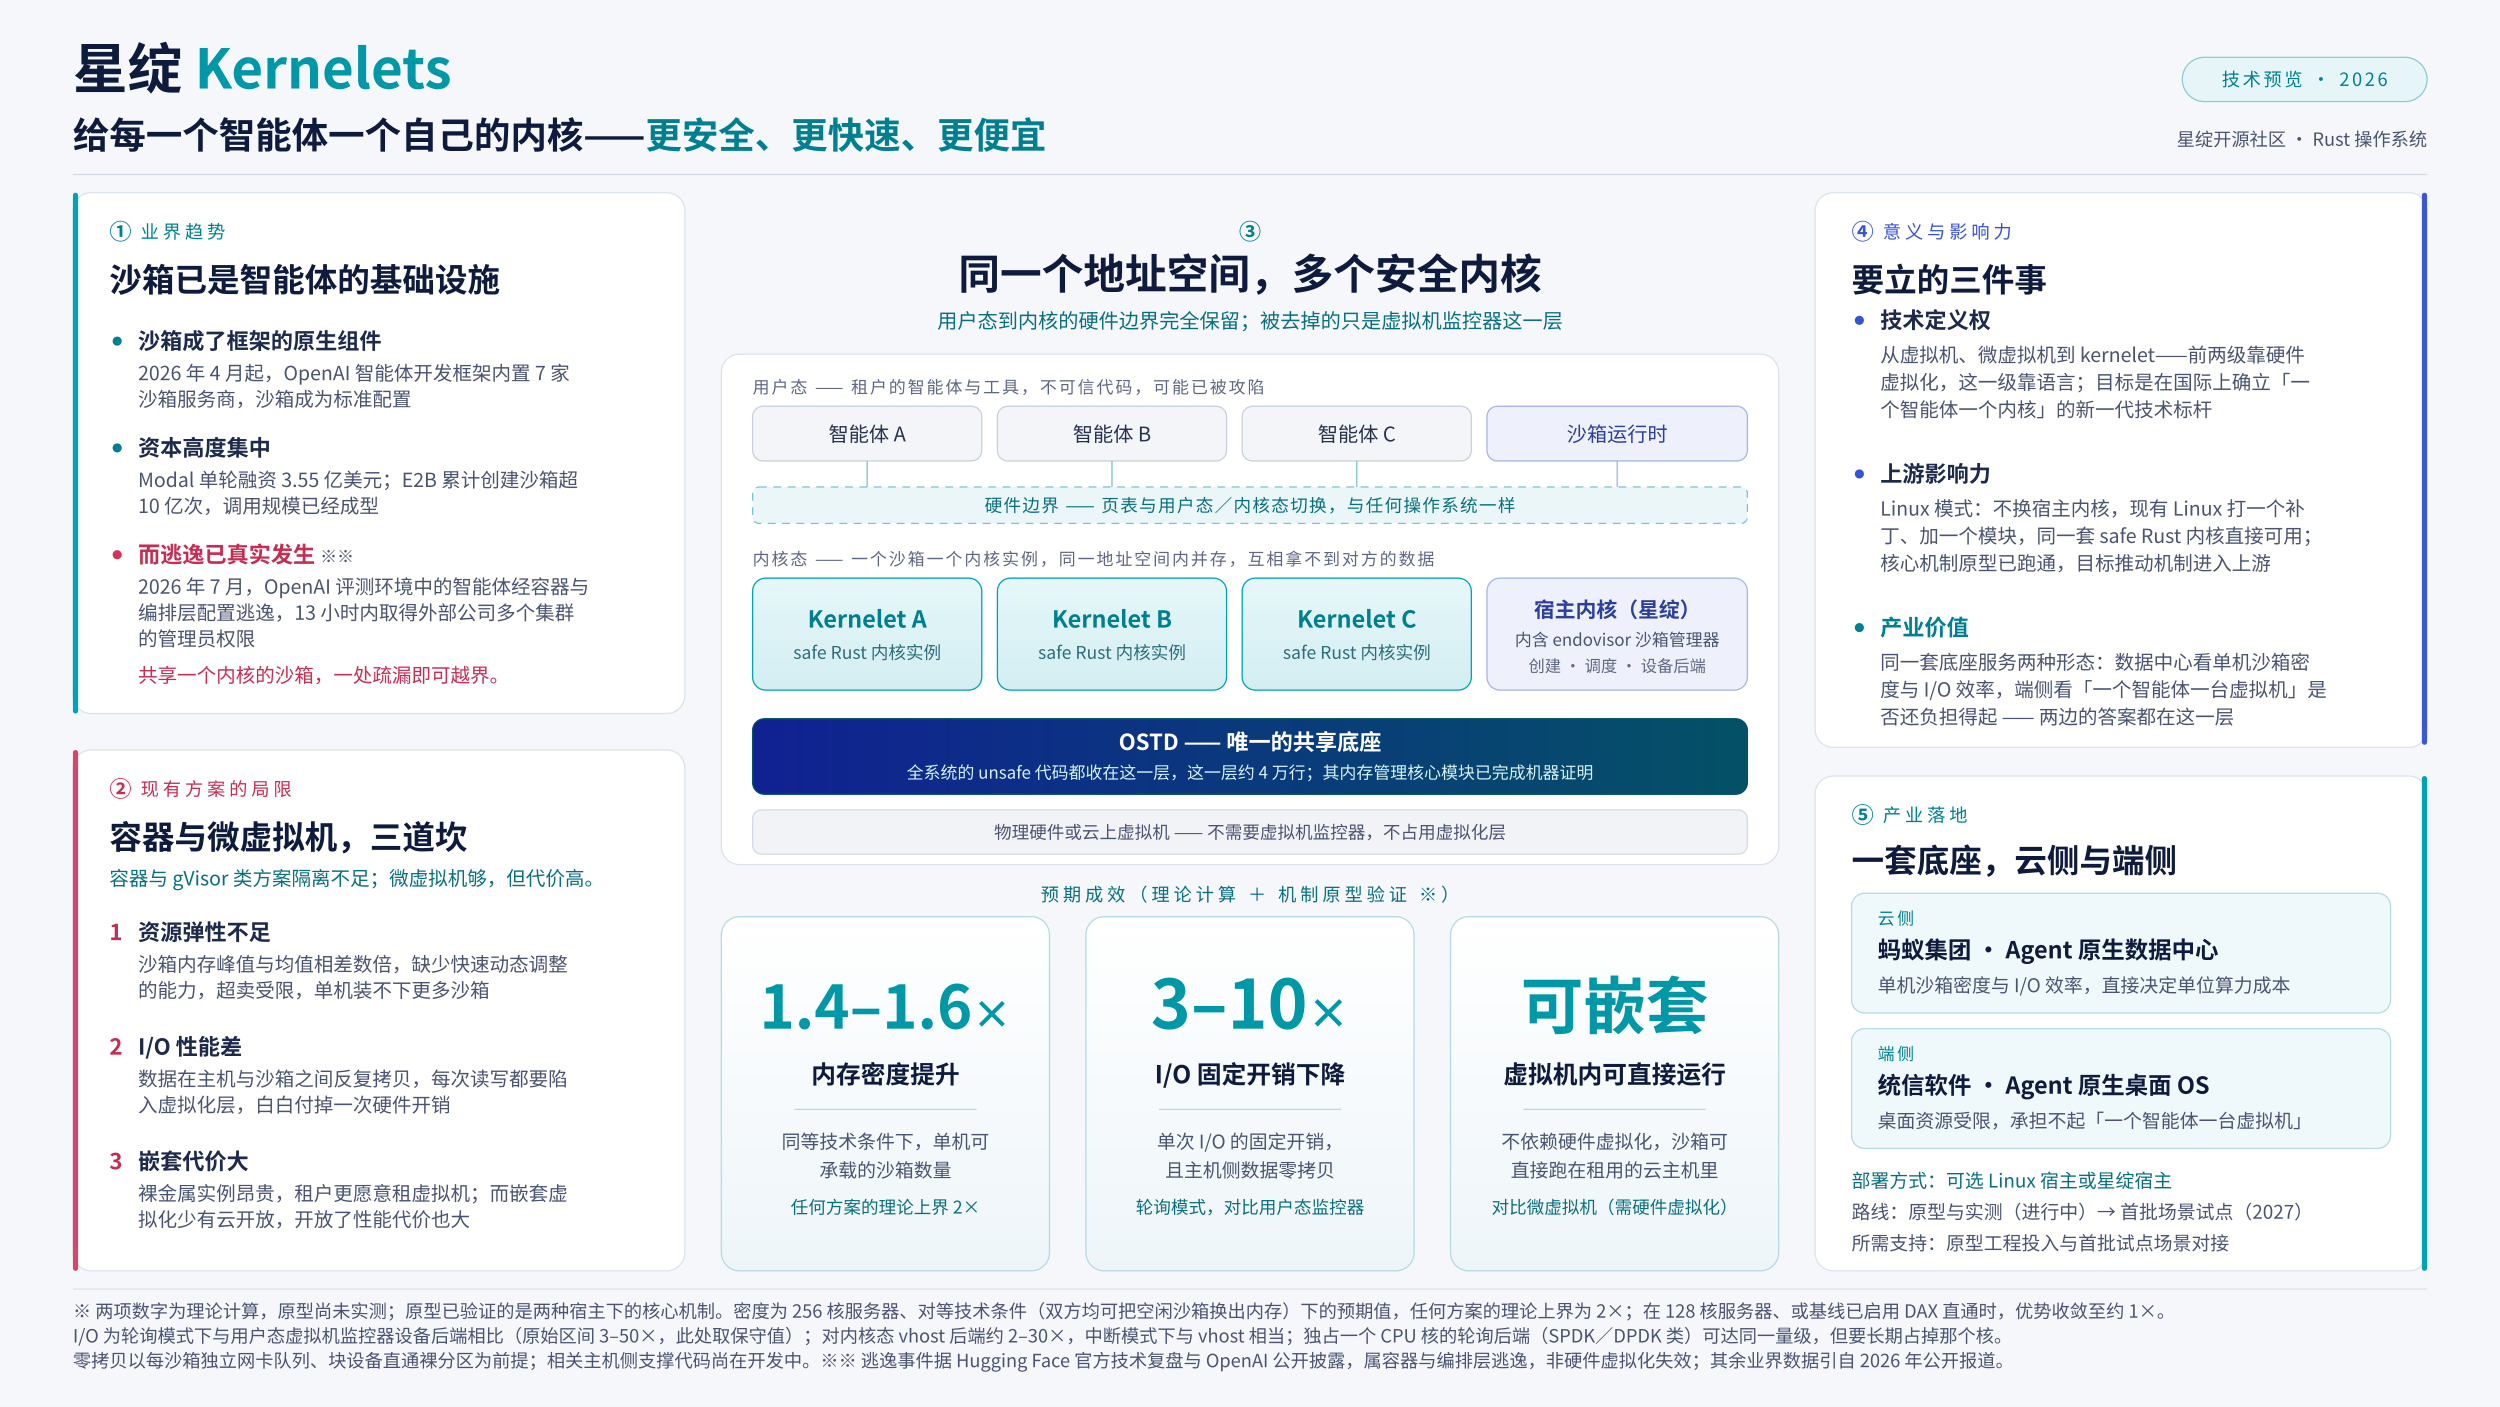
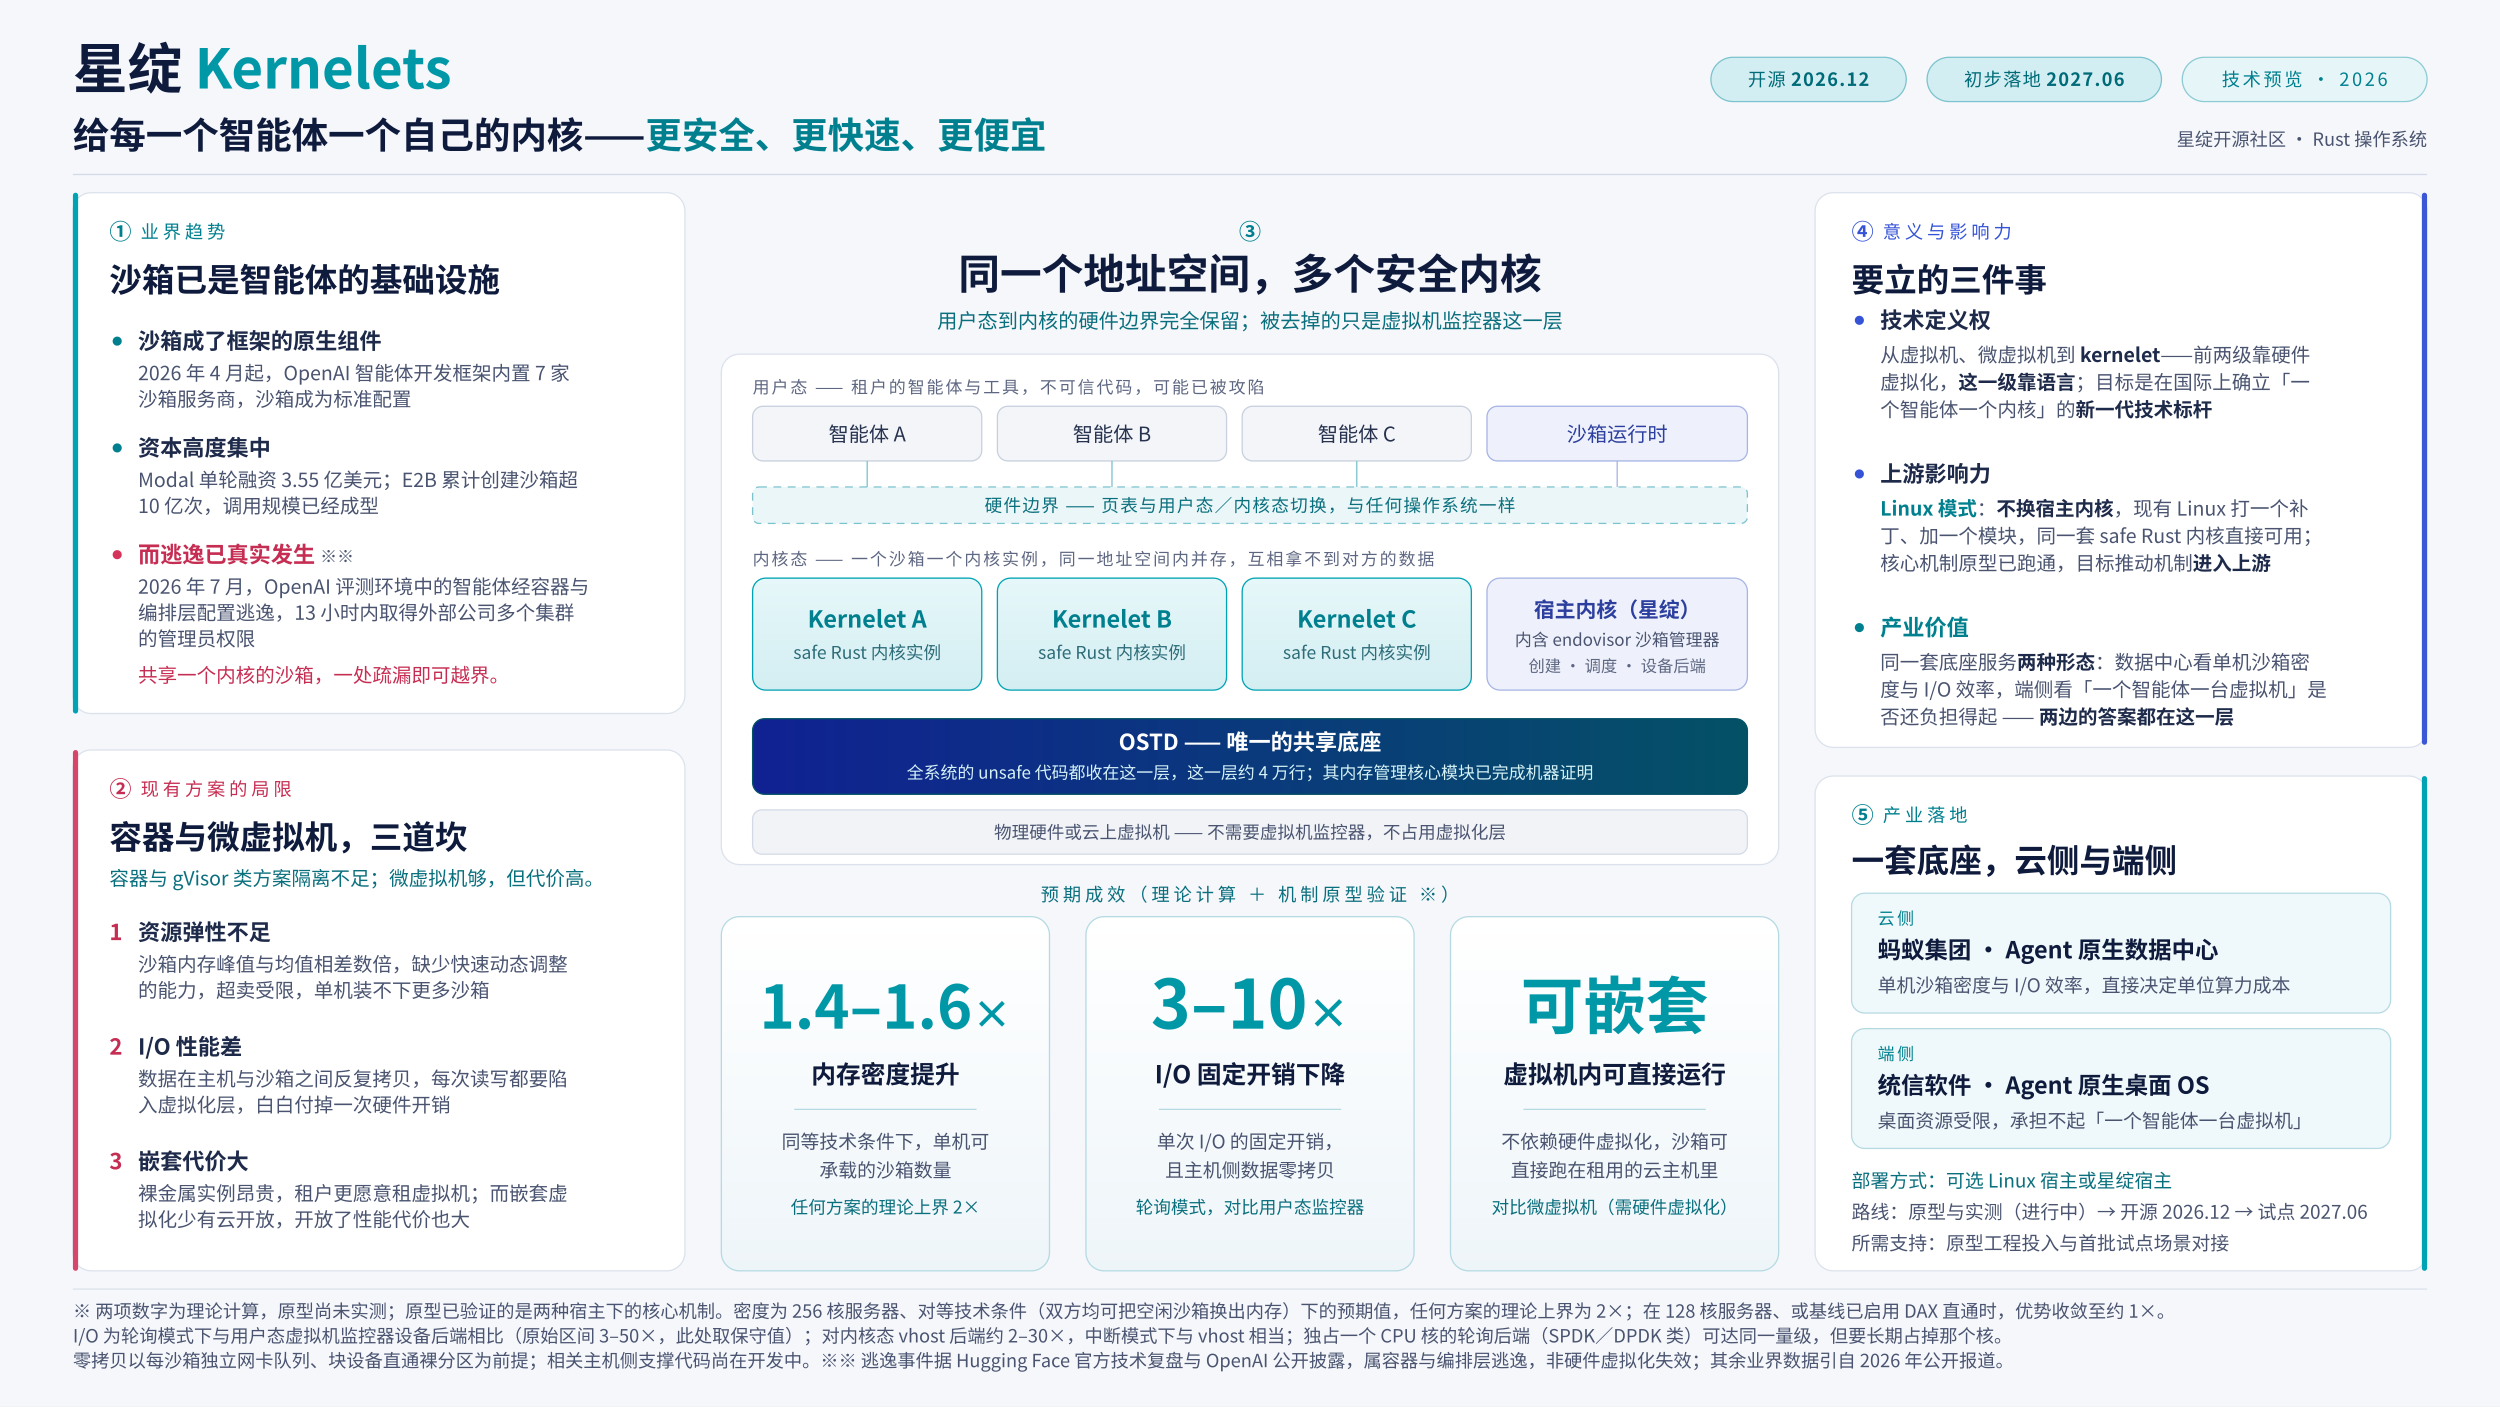
<svg xmlns="http://www.w3.org/2000/svg" width="1920" height="1080" viewBox="0 0 1920 1080" font-family="'Microsoft YaHei','PingFang SC','Noto Sans CJK SC','Source Han Sans SC',sans-serif">
  <defs>
    <linearGradient id="gKern" x1="0" y1="0" x2="0" y2="1">
      <stop offset="0%" stop-color="#E6F7F9" />
      <stop offset="100%" stop-color="#D3EEF2" />
    </linearGradient>
    <linearGradient id="gOstd" x1="0" y1="0" x2="1" y2="0">
      <stop offset="0%" stop-color="#102192" />
      <stop offset="100%" stop-color="#045166" />
    </linearGradient>
    <linearGradient id="gMetric" x1="0" y1="0" x2="0" y2="1">
      <stop offset="0%" stop-color="#FFFFFF" />
      <stop offset="100%" stop-color="#EEF5F9" />
    </linearGradient>
  </defs>
  <rect x="0" y="0" width="1920" height="1080" fill="#F5F7FB" />
  <text x="56" y="68" font-size="42" font-weight="700" fill="#0F1B3D">星绽 <tspan fill="#0097A7">Kernelets</tspan>
  </text>
  <text x="56" y="114" font-size="28" font-weight="700" fill="#0F1B3D">给每一个智能体一个自己的内核——<tspan fill="#00808F">更安全、更快速、更便宜</tspan>
+   </text>
+   <rect x="1314" y="44" width="150" height="34" rx="17" fill="#D3EEF2" stroke="#7CC3CE" />
+   <text x="1389" y="66" font-size="14" fill="#006B78" text-anchor="middle" letter-spacing="1">开源 <tspan font-weight="700">2026.12</tspan>
+   </text>
+   <rect x="1480" y="44" width="180" height="34" rx="17" fill="#D3EEF2" stroke="#7CC3CE" />
+   <text x="1570" y="66" font-size="14" fill="#006B78" text-anchor="middle" letter-spacing="1">初步落地 <tspan font-weight="700">2027.06</tspan>
  </text>
  <rect x="1676" y="44" width="188" height="34" rx="17" fill="#E6F6F8" stroke="#8CCBD4" />
  <text x="1770" y="66" font-size="14" fill="#00808F" text-anchor="middle" letter-spacing="2">技术预览 · 2026</text>
  <text x="1864" y="112" font-size="14" fill="#4A5470" text-anchor="end">星绽开源社区 · Rust 操作系统</text>
  <line x1="56" y1="134" x2="1864" y2="134" stroke="#D3DAE6" />
  <rect x="56" y="148" width="470" height="400" rx="14" fill="#FFFFFF" stroke="#DCE2EC" />
  <rect x="56" y="148" width="4" height="400" rx="2" fill="#00A3B4" />
  <text x="84" y="184" font-size="17" font-weight="700" fill="#00808F">①</text>
  <text x="108" y="183" font-size="14" fill="#00808F" letter-spacing="3">业界趋势</text>
  <text x="84" y="224" font-size="25" font-weight="700" fill="#0F1B3D">沙箱已是智能体的基础设施</text>
  <circle cx="90" cy="262" r="3.5" fill="#00808F" />
  <text x="106" y="268" font-size="17" font-weight="700" fill="#1E2A4A">沙箱成了框架的原生组件</text>
  <text x="106" y="292" font-size="15" fill="#4A5470">2026 年 4 月起，OpenAI 智能体开发框架内置 7 家</text>
  <text x="106" y="312" font-size="15" fill="#4A5470">沙箱服务商，沙箱成为标准配置</text>
  <circle cx="90" cy="344" r="3.5" fill="#00808F" />
  <text x="106" y="350" font-size="17" font-weight="700" fill="#1E2A4A">资本高度集中</text>
  <text x="106" y="374" font-size="15" fill="#4A5470">Modal 单轮融资 3.55 亿美元；E2B 累计创建沙箱超</text>
  <text x="106" y="394" font-size="15" fill="#4A5470">10 亿次，调用规模已经成型</text>
  <circle cx="90" cy="426" r="3.5" fill="#D6335A" />
  <text x="106" y="432" font-size="17" font-weight="700" fill="#C62D52">而逃逸已真实发生 <tspan font-size="13" fill="#4A5470">※※</tspan>
  </text>
  <text x="106" y="456" font-size="15" fill="#4A5470">2026 年 7 月，OpenAI 评测环境中的智能体经容器与</text>
  <text x="106" y="476" font-size="15" fill="#4A5470">编排层配置逃逸，13 小时内取得外部公司多个集群</text>
  <text x="106" y="496" font-size="15" fill="#4A5470">的管理员权限</text>
  <text x="106" y="524" font-size="15" fill="#C62D52">共享一个内核的沙箱，一处疏漏即可越界。</text>
  <rect x="56" y="576" width="470" height="400" rx="14" fill="#FFFFFF" stroke="#DCE2EC" />
  <rect x="56" y="576" width="4" height="400" rx="2" fill="#D6456A" />
  <text x="84" y="612" font-size="17" font-weight="700" fill="#C62D52">②</text>
  <text x="108" y="611" font-size="14" fill="#C62D52" letter-spacing="3">现有方案的局限</text>
  <text x="84" y="652" font-size="25" font-weight="700" fill="#0F1B3D">容器与微虚拟机，三道坎</text>
  <text x="84" y="680" font-size="15" fill="#0A6F7D">容器与 gVisor 类方案隔离不足；微虚拟机够，但代价高。</text>
  <text x="84" y="722" font-size="17" font-weight="700" fill="#C62D52">1</text>
  <text x="106" y="722" font-size="17" font-weight="700" fill="#1E2A4A">资源弹性不足</text>
  <text x="106" y="746" font-size="15" fill="#4A5470">沙箱内存峰值与均值相差数倍，缺少快速动态调整</text>
  <text x="106" y="766" font-size="15" fill="#4A5470">的能力，超卖受限，单机装不下更多沙箱</text>
  <text x="84" y="810" font-size="17" font-weight="700" fill="#C62D52">2</text>
  <text x="106" y="810" font-size="17" font-weight="700" fill="#1E2A4A">I/O 性能差</text>
  <text x="106" y="834" font-size="15" fill="#4A5470">数据在主机与沙箱之间反复拷贝，每次读写都要陷</text>
  <text x="106" y="854" font-size="15" fill="#4A5470">入虚拟化层，白白付掉一次硬件开销</text>
  <text x="84" y="898" font-size="17" font-weight="700" fill="#C62D52">3</text>
  <text x="106" y="898" font-size="17" font-weight="700" fill="#1E2A4A">嵌套代价大</text>
  <text x="106" y="922" font-size="15" fill="#4A5470">裸金属实例昂贵，租户更愿意租虚拟机；而嵌套虚</text>
  <text x="106" y="942" font-size="15" fill="#4A5470">拟化少有云开放，开放了性能代价也大</text>
  <text x="960" y="184" font-size="17" font-weight="700" fill="#00808F" text-anchor="middle">③</text>
  <text x="960" y="222" font-size="32" font-weight="700" fill="#0F1B3D" text-anchor="middle">同一个地址空间，多个安全内核</text>
  <text x="960" y="252" font-size="15.5" fill="#0A6F7D" text-anchor="middle">用户态到内核的硬件边界完全保留；被去掉的只是虚拟机监控器这一层</text>
  <rect x="554" y="272" width="812" height="392" rx="14" fill="#FFFFFF" stroke="#DCE2EC" />
  <text x="578" y="302" font-size="13" fill="#5E6782" letter-spacing="1.5">用户态 —— 租户的智能体与工具，不可信代码，可能已被攻陷</text>
  <rect x="578" y="312" width="176" height="42" rx="8" fill="#F3F5F9" stroke="#C8D0DE" />
  <rect x="766" y="312" width="176" height="42" rx="8" fill="#F3F5F9" stroke="#C8D0DE" />
  <rect x="954" y="312" width="176" height="42" rx="8" fill="#F3F5F9" stroke="#C8D0DE" />
  <rect x="1142" y="312" width="200" height="42" rx="8" fill="#EEF1FB" stroke="#A7B4E4" />
  <text x="666" y="339" font-size="15.5" fill="#27324F" text-anchor="middle">智能体 A</text>
  <text x="854" y="339" font-size="15.5" fill="#27324F" text-anchor="middle">智能体 B</text>
  <text x="1042" y="339" font-size="15.5" fill="#27324F" text-anchor="middle">智能体 C</text>
  <text x="1242" y="339" font-size="15.5" fill="#2C3E9E" text-anchor="middle">沙箱运行时</text>
  <line x1="666" y1="354" x2="666" y2="374" stroke="#7CC3CE" />
  <line x1="854" y1="354" x2="854" y2="374" stroke="#7CC3CE" />
  <line x1="1042" y1="354" x2="1042" y2="374" stroke="#7CC3CE" />
  <line x1="1242" y1="354" x2="1242" y2="374" stroke="#A7B4E4" />
  <rect x="578" y="374" width="764" height="28" rx="5" fill="#EAF6F8" stroke="#7CC3CE" stroke-dasharray="6 5" />
  <text x="960" y="393" font-size="13.5" fill="#0A6F7D" text-anchor="middle" letter-spacing="1">硬件边界 —— 页表与用户态／内核态切换，与任何操作系统一样</text>
  <text x="578" y="434" font-size="13" fill="#5E6782" letter-spacing="1.5">内核态 —— 一个沙箱一个内核实例，同一地址空间内并存，互相拿不到对方的数据</text>
  <rect x="578" y="444" width="176" height="86" rx="10" fill="url(#gKern)" stroke="#00A3B4" />
  <rect x="766" y="444" width="176" height="86" rx="10" fill="url(#gKern)" stroke="#00A3B4" />
  <rect x="954" y="444" width="176" height="86" rx="10" fill="url(#gKern)" stroke="#00A3B4" />
  <text x="666" y="482" font-size="18" font-weight="700" fill="#00808F" text-anchor="middle">Kernelet A</text>
  <text x="854" y="482" font-size="18" font-weight="700" fill="#00808F" text-anchor="middle">Kernelet B</text>
  <text x="1042" y="482" font-size="18" font-weight="700" fill="#00808F" text-anchor="middle">Kernelet C</text>
  <text x="666" y="506" font-size="13.5" fill="#2D6C78" text-anchor="middle">safe Rust 内核实例</text>
  <text x="854" y="506" font-size="13.5" fill="#2D6C78" text-anchor="middle">safe Rust 内核实例</text>
  <text x="1042" y="506" font-size="13.5" fill="#2D6C78" text-anchor="middle">safe Rust 内核实例</text>
  <rect x="1142" y="444" width="200" height="86" rx="10" fill="#EEF1FB" stroke="#A7B4E4" />
  <text x="1242" y="474" font-size="16" font-weight="700" fill="#2C3E9E" text-anchor="middle">宿主内核（星绽）</text>
  <text x="1242" y="496" font-size="13" fill="#4A5470" text-anchor="middle">内含 endovisor 沙箱管理器</text>
  <text x="1242" y="516" font-size="12.5" fill="#5E6782" text-anchor="middle">创建 · 调度 · 设备后端</text>
  <rect x="578" y="552" width="764" height="58" rx="9" fill="url(#gOstd)" stroke="#045166" />
  <text x="960" y="576" font-size="17" font-weight="700" fill="#FFFFFF" text-anchor="middle">OSTD —— 唯一的共享底座</text>
  <text x="960" y="598" font-size="13" fill="#D6F3F7" text-anchor="middle">全系统的 unsafe 代码都收在这一层，这一层约 4 万行；其内存管理核心模块已完成机器证明</text>
  <rect x="578" y="622" width="764" height="34" rx="7" fill="#F1F3F7" stroke="#D3DAE6" />
  <text x="960" y="644" font-size="13.5" fill="#4A5470" text-anchor="middle">物理硬件或云上虚拟机 —— 不需要虚拟机监控器，不占用虚拟化层</text>
  <text x="960" y="692" font-size="14" fill="#0A6F7D" text-anchor="middle" letter-spacing="3">预期成效（理论计算 ＋ 机制原型验证 ※）</text>
  <rect x="554" y="704" width="252" height="272" rx="14" fill="url(#gMetric)" stroke="#B5DAE2" />
  <rect x="834" y="704" width="252" height="272" rx="14" fill="url(#gMetric)" stroke="#B5DAE2" />
  <rect x="1114" y="704" width="252" height="272" rx="14" fill="url(#gMetric)" stroke="#B5DAE2" />
  <text x="680" y="790" font-size="46" font-weight="700" fill="#0097A7" text-anchor="middle">1.4–1.6<tspan font-size="30">×</tspan>
  </text>
  <text x="960" y="790" font-size="52" font-weight="700" fill="#0097A7" text-anchor="middle">3–10<tspan font-size="32">×</tspan>
  </text>
  <text x="1240" y="790" font-size="48" font-weight="700" fill="#0097A7" text-anchor="middle">可嵌套</text>
  <text x="680" y="832" font-size="19" font-weight="700" fill="#0F1B3D" text-anchor="middle">内存密度提升</text>
  <text x="960" y="832" font-size="19" font-weight="700" fill="#0F1B3D" text-anchor="middle">I/O 固定开销下降</text>
  <text x="1240" y="832" font-size="19" font-weight="700" fill="#0F1B3D" text-anchor="middle">虚拟机内可直接运行</text>
  <line x1="610" y1="852" x2="750" y2="852" stroke="#B5DAE2" />
  <line x1="890" y1="852" x2="1030" y2="852" stroke="#B5DAE2" />
  <line x1="1170" y1="852" x2="1310" y2="852" stroke="#B5DAE2" />
  <text x="680" y="882" font-size="14.5" fill="#4A5470" text-anchor="middle">同等技术条件下，单机可</text>
  <text x="680" y="904" font-size="14.5" fill="#4A5470" text-anchor="middle">承载的沙箱数量</text>
  <text x="680" y="932" font-size="13.5" fill="#0A6F7D" text-anchor="middle">任何方案的理论上界 2×</text>
  <text x="960" y="882" font-size="14.5" fill="#4A5470" text-anchor="middle">单次 I/O 的固定开销，</text>
  <text x="960" y="904" font-size="14.5" fill="#4A5470" text-anchor="middle">且主机侧数据零拷贝</text>
  <text x="960" y="932" font-size="13.5" fill="#0A6F7D" text-anchor="middle">轮询模式，对比用户态监控器</text>
  <text x="1240" y="882" font-size="14.5" fill="#4A5470" text-anchor="middle">不依赖硬件虚拟化，沙箱可</text>
  <text x="1240" y="904" font-size="14.5" fill="#4A5470" text-anchor="middle">直接跑在租用的云主机里</text>
  <text x="1240" y="932" font-size="13.5" fill="#0A6F7D" text-anchor="middle">对比微虚拟机（需硬件虚拟化）</text>
  <rect x="1394" y="148" width="470" height="426" rx="14" fill="#FFFFFF" stroke="#DCE2EC" />
  <rect x="1860" y="148" width="4" height="424" rx="2" fill="#3A57D6" />
  <text x="1422" y="184" font-size="17" font-weight="700" fill="#3553D6">④</text>
  <text x="1446" y="183" font-size="14" fill="#3553D6" letter-spacing="3">意义与影响力</text>
  <text x="1422" y="224" font-size="25" font-weight="700" fill="#0F1B3D">要立的三件事</text>
  <circle cx="1428" cy="246" r="3.5" fill="#3553D6" />
  <text x="1444" y="252" font-size="17" font-weight="700" fill="#1E2A4A">技术定义权</text>
-   <text x="1444" y="278" font-size="15" fill="#4A5470">从虚拟机、微虚拟机到 kernelet——前两级靠硬件</text>
-   <text x="1444" y="299" font-size="15" fill="#4A5470">虚拟化，这一级靠语言；目标是在国际上确立「一</text>
-   <text x="1444" y="320" font-size="15" fill="#4A5470">个智能体一个内核」的新一代技术标杆</text>
+   <text x="1444" y="278" font-size="15" fill="#4A5470">从虚拟机、微虚拟机到 <tspan font-weight="700" fill="#1E2A4A">kernelet</tspan>——前两级靠硬件</text>
+   <text x="1444" y="299" font-size="15" fill="#4A5470">虚拟化，<tspan font-weight="700" fill="#1E2A4A">这一级靠语言</tspan>；目标是在国际上确立「一</text>
+   <text x="1444" y="320" font-size="15" fill="#4A5470">个智能体一个内核」的<tspan font-weight="700" fill="#1E2A4A">新一代技术标杆</tspan>
+   </text>
  <circle cx="1428" cy="364" r="3.5" fill="#3553D6" />
  <text x="1444" y="370" font-size="17" font-weight="700" fill="#1E2A4A">上游影响力</text>
-   <text x="1444" y="396" font-size="15" fill="#4A5470">Linux 模式：不换宿主内核，现有 Linux 打一个补</text>
+   <text x="1444" y="396" font-size="15" fill="#4A5470">
+     <tspan font-weight="700" fill="#00808F">Linux 模式</tspan>：<tspan font-weight="700" fill="#1E2A4A">不换宿主内核</tspan>，现有 Linux 打一个补</text>
  <text x="1444" y="417" font-size="15" fill="#4A5470">丁、加一个模块，同一套 safe Rust 内核直接可用；</text>
-   <text x="1444" y="438" font-size="15" fill="#4A5470">核心机制原型已跑通，目标推动机制进入上游</text>
+   <text x="1444" y="438" font-size="15" fill="#4A5470">核心机制原型已跑通，目标推动机制<tspan font-weight="700" fill="#1E2A4A">进入上游</tspan>
+   </text>
  <circle cx="1428" cy="482" r="3.5" fill="#00808F" />
  <text x="1444" y="488" font-size="17" font-weight="700" fill="#00808F">产业价值</text>
-   <text x="1444" y="514" font-size="15" fill="#4A5470">同一套底座服务两种形态：数据中心看单机沙箱密</text>
+   <text x="1444" y="514" font-size="15" fill="#4A5470">同一套底座服务<tspan font-weight="700" fill="#1E2A4A">两种形态</tspan>：数据中心看单机沙箱密</text>
  <text x="1444" y="535" font-size="15" fill="#4A5470">度与 I/O 效率，端侧看「一个智能体一台虚拟机」是</text>
-   <text x="1444" y="556" font-size="15" fill="#4A5470">否还负担得起 —— 两边的答案都在这一层</text>
+   <text x="1444" y="556" font-size="15" fill="#4A5470">否还负担得起 —— <tspan font-weight="700" fill="#1E2A4A">两边的答案都在这一层</tspan>
+   </text>
  <rect x="1394" y="596" width="470" height="380" rx="14" fill="#FFFFFF" stroke="#DCE2EC" />
  <rect x="1860" y="596" width="4" height="380" rx="2" fill="#00A3B4" />
  <text x="1422" y="632" font-size="17" font-weight="700" fill="#00808F">⑤</text>
  <text x="1446" y="631" font-size="14" fill="#00808F" letter-spacing="3">产业落地</text>
  <text x="1422" y="670" font-size="25" font-weight="700" fill="#0F1B3D">一套底座，云侧与端侧</text>
  <rect x="1422" y="686" width="414" height="92" rx="10" fill="#EFF8FA" stroke="#B5DAE2" />
  <text x="1442" y="710" font-size="13" fill="#00808F" letter-spacing="2">云侧</text>
  <text x="1442" y="736" font-size="18" font-weight="700" fill="#0F1B3D">蚂蚁集团 · Agent 原生数据中心</text>
  <text x="1442" y="762" font-size="14.5" fill="#4A5470">单机沙箱密度与 I/O 效率，直接决定单位算力成本</text>
  <rect x="1422" y="790" width="414" height="92" rx="10" fill="#EFF8FA" stroke="#B5DAE2" />
  <text x="1442" y="814" font-size="13" fill="#00808F" letter-spacing="2">端侧</text>
  <text x="1442" y="840" font-size="18" font-weight="700" fill="#0F1B3D">统信软件 · Agent 原生桌面 OS</text>
  <text x="1442" y="866" font-size="14.5" fill="#4A5470">桌面资源受限，承担不起「一个智能体一台虚拟机」</text>
  <text x="1422" y="912" font-size="14.5" fill="#0A6F7D">部署方式：可选 Linux 宿主或星绽宿主</text>
-   <text x="1422" y="936" font-size="14.5" fill="#4A5470">路线：原型与实测（进行中）→ 首批场景试点（2027）</text>
+   <text x="1422" y="936" font-size="14.5" fill="#4A5470">路线：原型与实测（进行中）→ 开源 2026.12 → 试点 2027.06</text>
  <text x="1422" y="960" font-size="14.5" fill="#4A5470">所需支持：原型工程投入与首批试点场景对接</text>
  <line x1="56" y1="990" x2="1864" y2="990" stroke="#DCE2EC" />
  <text x="56" y="1012" font-size="14" fill="#4A5470">※ 两项数字为理论计算，原型尚未实测；原型已验证的是两种宿主下的核心机制。密度为 256 核服务器、对等技术条件（双方均可把空闲沙箱换出内存）下的预期值，任何方案的理论上界为 2×；在 128 核服务器、或基线已启用 DAX 直通时，优势收敛至约 1×。</text>
  <text x="56" y="1031" font-size="14" fill="#4A5470">I/O 为轮询模式下与用户态虚拟机监控器设备后端相比（原始区间 3–50×，此处取保守值）；对内核态 vhost 后端约 2–30×，中断模式下与 vhost 相当；独占一个 CPU 核的轮询后端（SPDK／DPDK 类）可达同一量级，但要长期占掉那个核。</text>
  <text x="56" y="1050" font-size="14" fill="#4A5470">零拷贝以每沙箱独立网卡队列、块设备直通裸分区为前提；相关主机侧支撑代码尚在开发中。※※ 逃逸事件据 Hugging Face 官方技术复盘与 OpenAI 公开披露，属容器与编排层逃逸，非硬件虚拟化失效；其余业界数据引自 2026 年公开报道。</text>
</svg>
